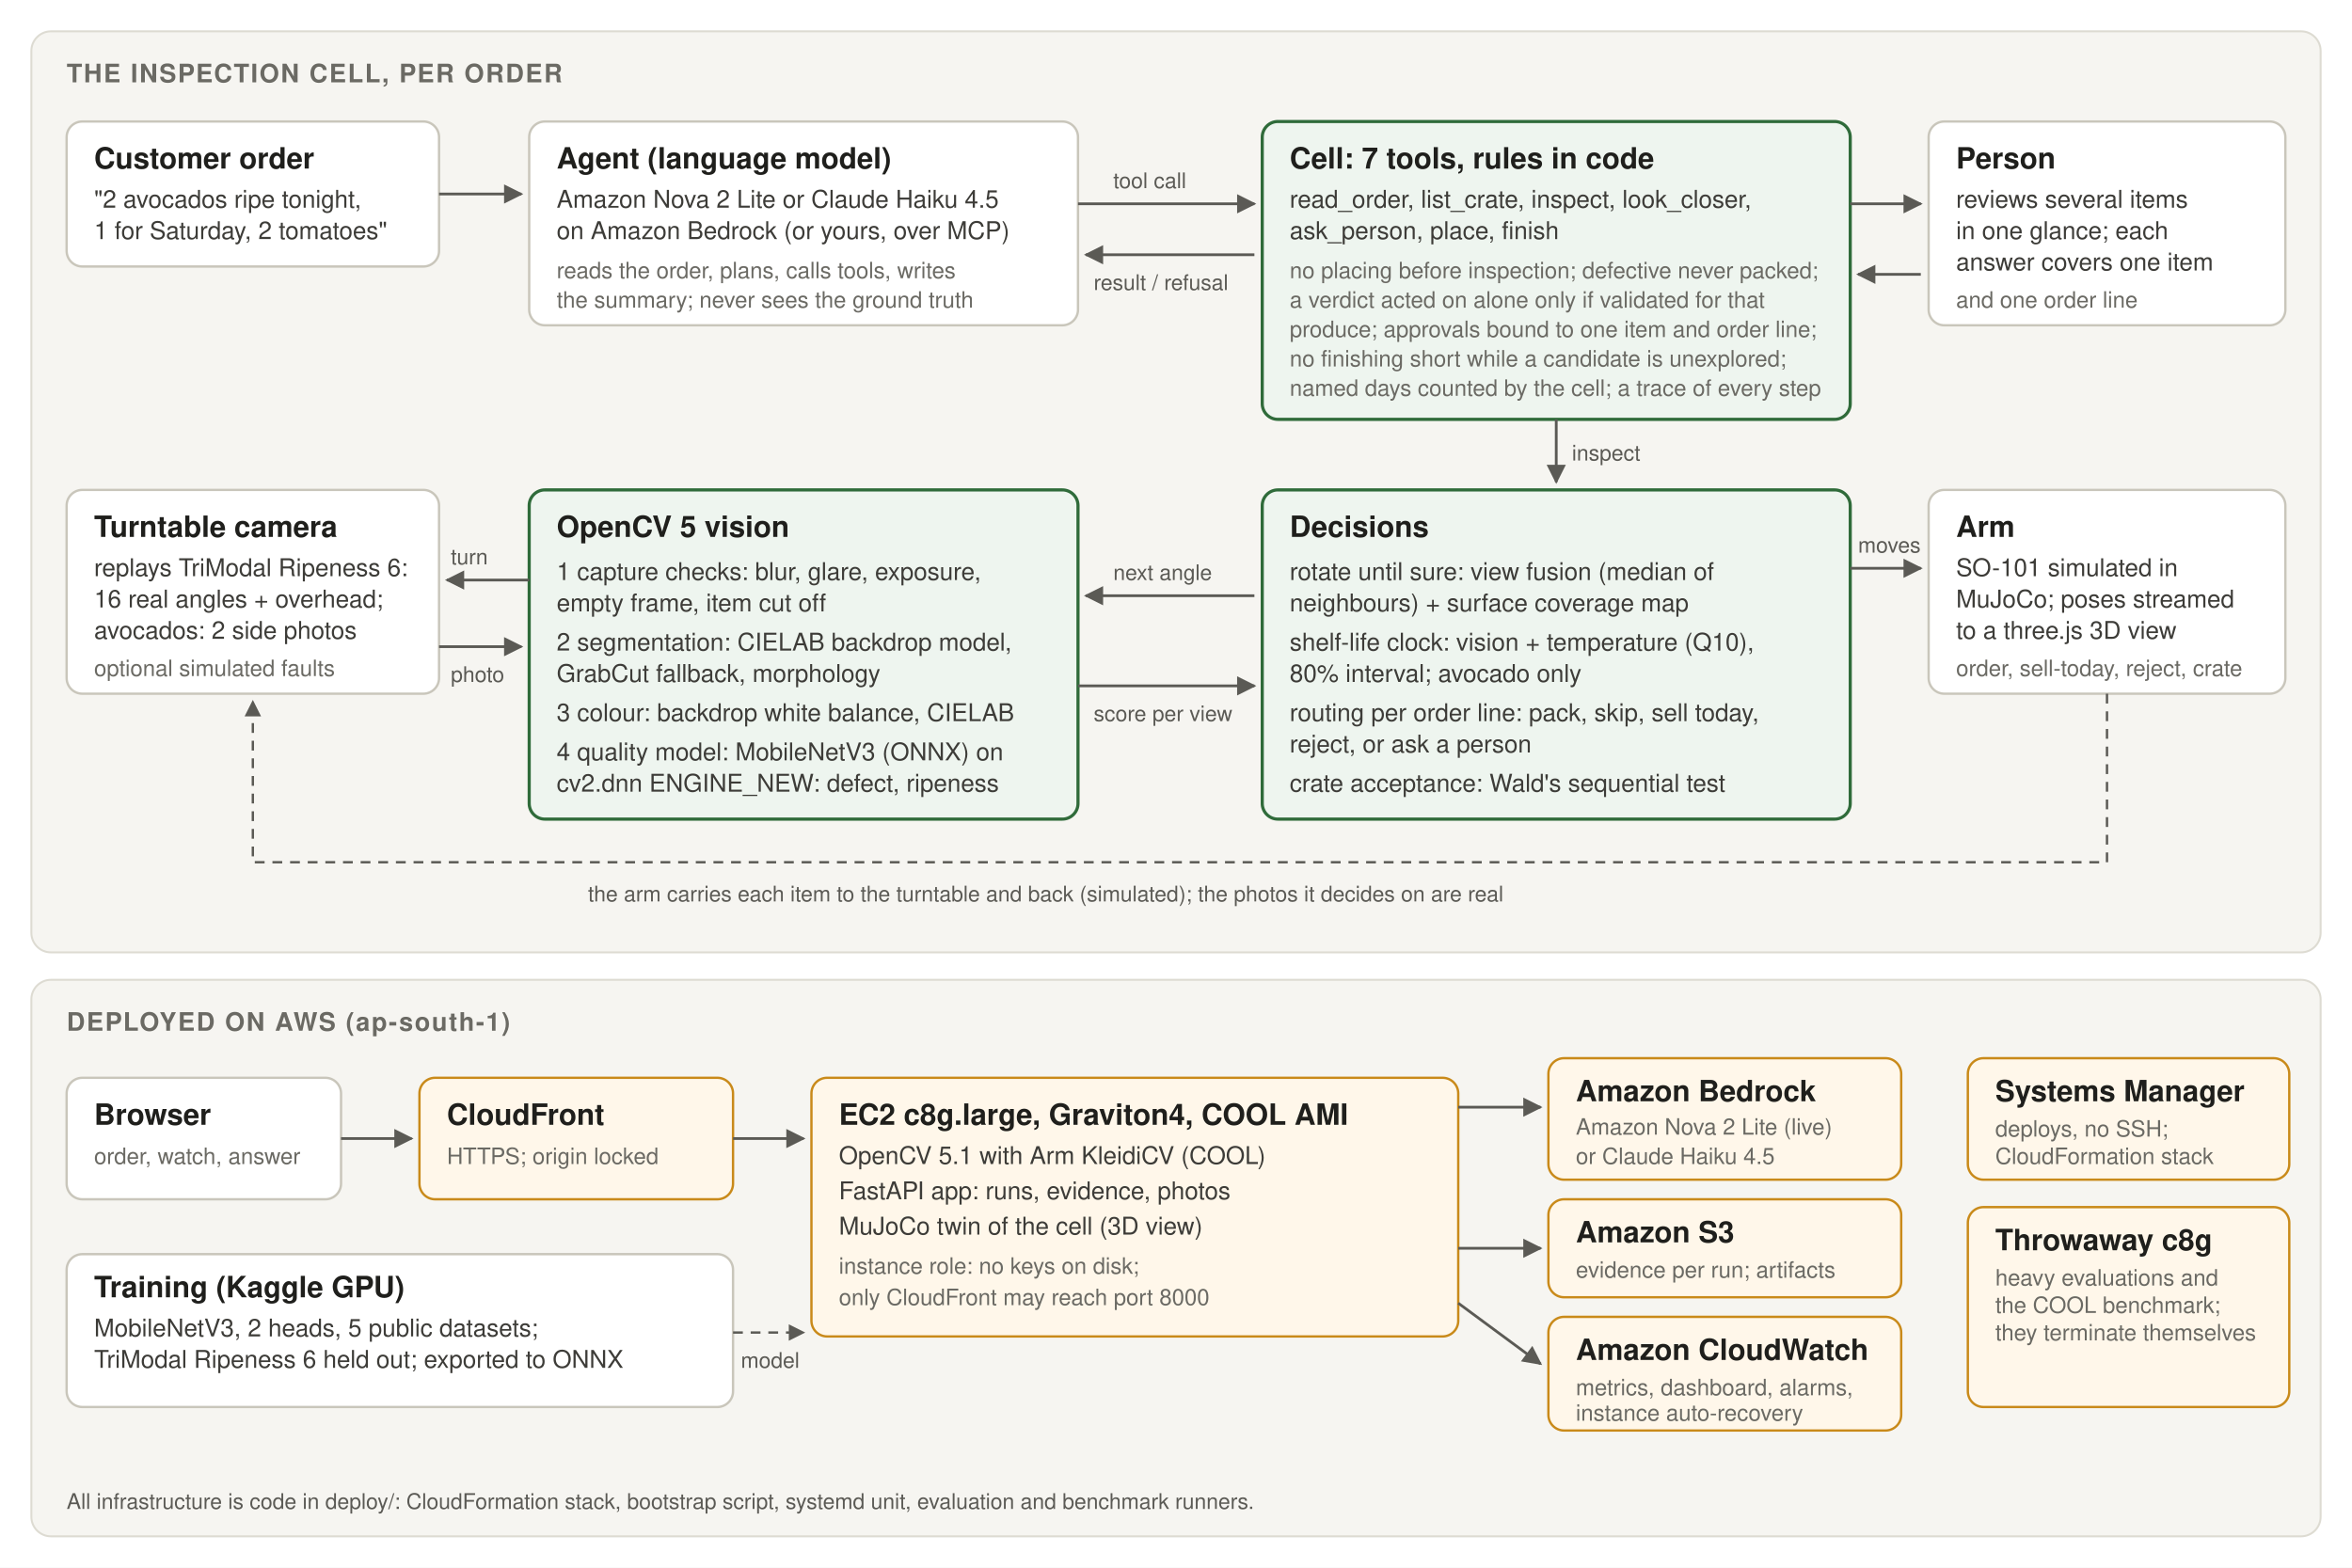
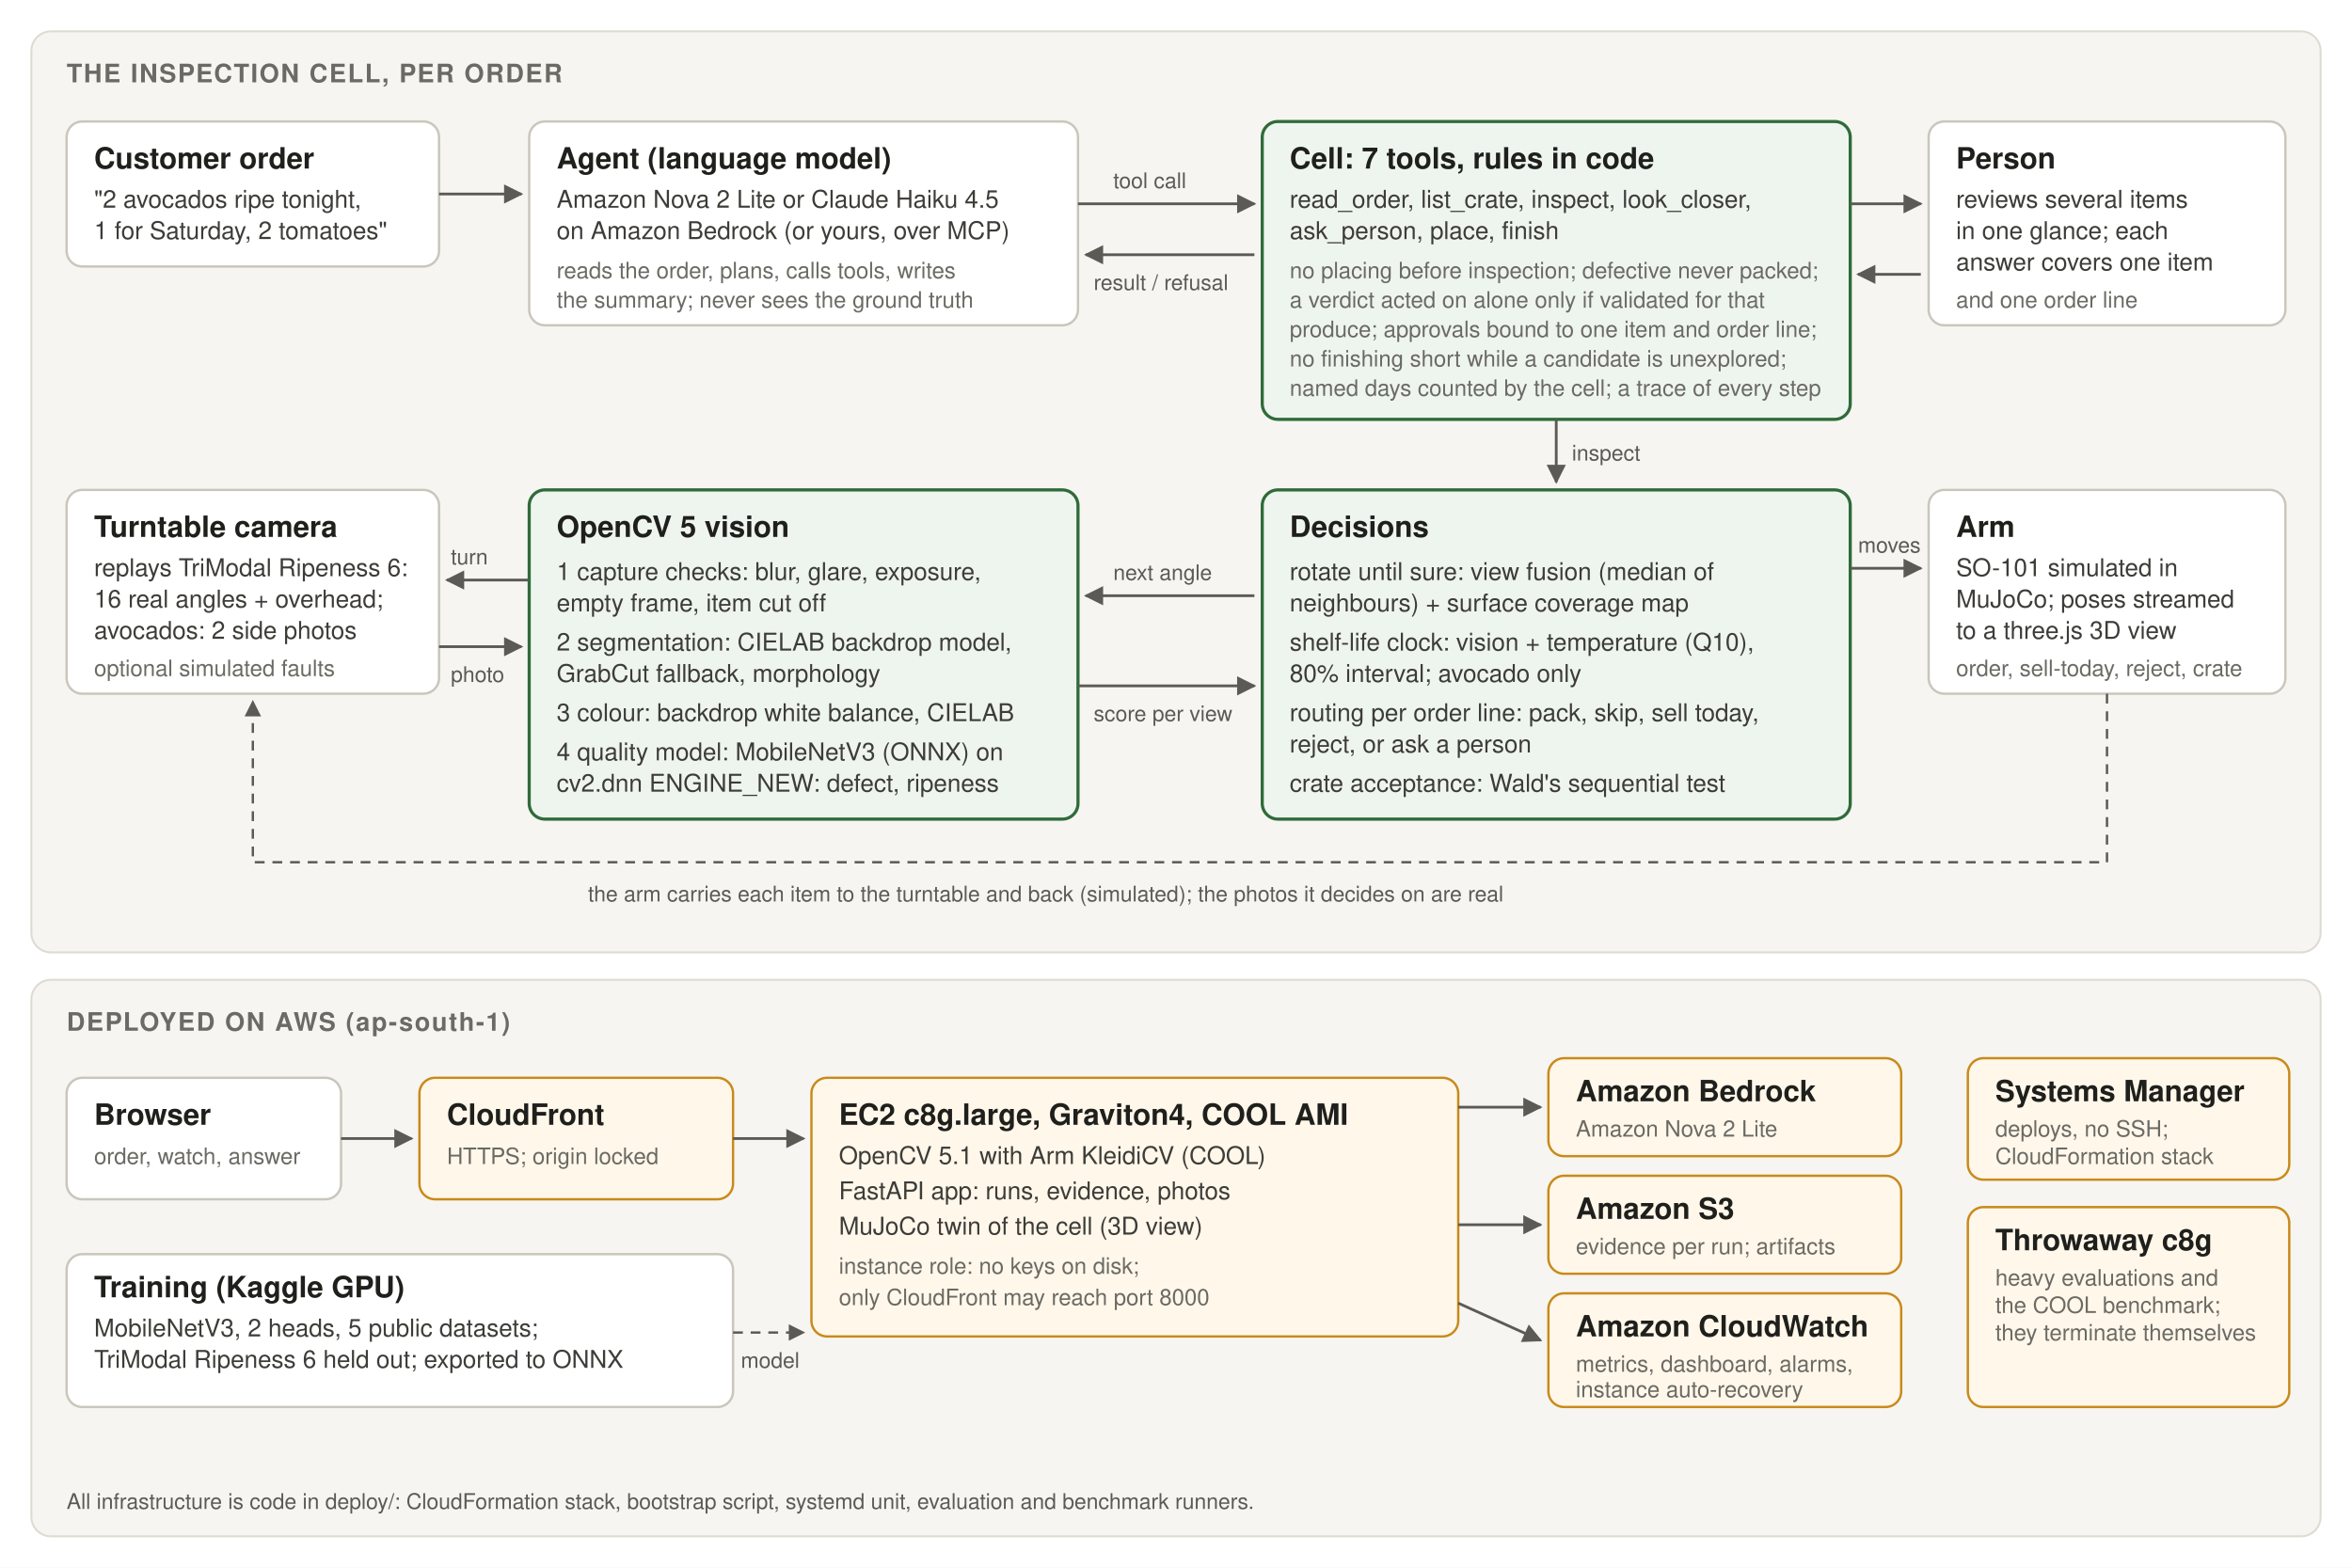
<svg xmlns="http://www.w3.org/2000/svg" viewBox="0 0 1200 800" width="1200" height="800" font-family="Segoe UI, Helvetica, Arial, sans-serif">
  <defs>
    <marker id="a" viewBox="0 0 10 10" refX="9" refY="5" markerWidth="7" markerHeight="7" orient="auto-start-reverse">
      <path d="M0,0 L10,5 L0,10 z" fill="#5b5a55" />
    </marker>
    <style>
      .band { fill: #f6f5f1; stroke: #dddbd2; }
      .box { fill: #ffffff; stroke: #c9c6bb; stroke-width: 1.2; }
      .key { fill: #eef5ef; stroke: #2f6b3a; stroke-width: 1.6; }
      .aws { fill: #fff7ea; stroke: #c98a1a; stroke-width: 1.2; }
      .h { font-size: 15px; font-weight: 600; fill: #1f1f1c; }
      .t { font-size: 12.5px; fill: #3d3c38; }
      .s { font-size: 11.5px; fill: #6b6a64; }
      .band-h { font-size: 13px; font-weight: 700; fill: #6b6a64; letter-spacing: 0.06em; }
      .line { stroke: #5b5a55; stroke-width: 1.4; fill: none; marker-end: url(#a); }
      .dash { stroke: #5b5a55; stroke-width: 1.2; fill: none; stroke-dasharray: 5 4; marker-end: url(#a); }
      .lbl { font-size: 11px; fill: #5b5a55; }
    </style>
  </defs>
  <rect width="1200" height="800" fill="#ffffff" />
  <rect class="band" x="16" y="16" width="1168" height="470" rx="10" />
  <text class="band-h" x="34" y="42">THE INSPECTION CELL, PER ORDER</text>
  <rect class="box" x="34" y="62" width="190" height="74" rx="8" />
  <text class="h" x="48" y="86">Customer order</text>
  <text class="t" x="48" y="106">"2 avocados ripe tonight,</text>
  <text class="t" x="48" y="122">1 for Saturday, 2 tomatoes"</text>
  <rect class="box" x="270" y="62" width="280" height="104" rx="8" />
  <text class="h" x="284" y="86">Agent (language model)</text>
  <text class="t" x="284" y="106">Amazon Nova 2 Lite or Claude Haiku 4.5</text>
  <text class="t" x="284" y="122">on Amazon Bedrock (or yours, over MCP)</text>
  <text class="s" x="284" y="142">reads the order, plans, calls tools, writes</text>
  <text class="s" x="284" y="157">the summary; never sees the ground truth</text>
  <rect class="key" x="644" y="62" width="300" height="152" rx="8" />
  <text class="h" x="658" y="86">Cell: 7 tools, rules in code</text>
  <text class="t" x="658" y="106">read_order, list_crate, inspect, look_closer,</text>
  <text class="t" x="658" y="122">ask_person, place, finish</text>
  <text class="s" x="658" y="142">no placing before inspection; defective never packed;</text>
  <text class="s" x="658" y="157">a verdict acted on alone only if validated for that</text>
  <text class="s" x="658" y="172">produce; approvals bound to one item and order line;</text>
  <text class="s" x="658" y="187">no finishing short while a candidate is unexplored;</text>
  <text class="s" x="658" y="202">named days counted by the cell; a trace of every step</text>
  <rect class="box" x="984" y="62" width="182" height="104" rx="8" />
  <text class="h" x="998" y="86">Person</text>
  <text class="t" x="998" y="106">reviews several items</text>
  <text class="t" x="998" y="122">in one glance; each</text>
  <text class="t" x="998" y="138">answer covers one item</text>
  <text class="s" x="998" y="157">and one order line</text>
  <rect class="box" x="34" y="250" width="190" height="104" rx="8" />
  <text class="h" x="48" y="274">Turntable camera</text>
  <text class="t" x="48" y="294">replays TriModal Ripeness 6:</text>
  <text class="t" x="48" y="310">16 real angles + overhead;</text>
  <text class="t" x="48" y="326">avocados: 2 side photos</text>
  <text class="s" x="48" y="345">optional simulated faults</text>
  <rect class="key" x="270" y="250" width="280" height="168" rx="8" />
  <text class="h" x="284" y="274">OpenCV 5 vision</text>
  <text class="t" x="284" y="296">1  capture checks: blur, glare, exposure,</text>
  <text class="t" x="284" y="312">    empty frame, item cut off</text>
  <text class="t" x="284" y="332">2  segmentation: CIELAB backdrop model,</text>
  <text class="t" x="284" y="348">    GrabCut fallback, morphology</text>
  <text class="t" x="284" y="368">3  colour: backdrop white balance, CIELAB</text>
  <text class="t" x="284" y="388">4  quality model: MobileNetV3 (ONNX) on</text>
  <text class="t" x="284" y="404">    cv2.dnn ENGINE_NEW: defect, ripeness</text>
  <rect class="key" x="644" y="250" width="300" height="168" rx="8" />
  <text class="h" x="658" y="274">Decisions</text>
  <text class="t" x="658" y="296">rotate until sure: view fusion (median of</text>
  <text class="t" x="658" y="312">neighbours) + surface coverage map</text>
  <text class="t" x="658" y="332">shelf-life clock: vision + temperature (Q10),</text>
  <text class="t" x="658" y="348">80% interval; avocado only</text>
  <text class="t" x="658" y="368">routing per order line: pack, skip, sell today,</text>
  <text class="t" x="658" y="384">reject, or ask a person</text>
  <text class="t" x="658" y="404">crate acceptance: Wald's sequential test</text>
  <rect class="box" x="984" y="250" width="182" height="104" rx="8" />
  <text class="h" x="998" y="274">Arm</text>
  <text class="t" x="998" y="294">SO-101 simulated in</text>
  <text class="t" x="998" y="310">MuJoCo; poses streamed</text>
  <text class="t" x="998" y="326">to a three.js 3D view</text>
  <text class="s" x="998" y="345">order, sell-today, reject, crate</text>
  <path class="line" d="M224,99 L266,99" />
  <path class="line" d="M550,104 L640,104" />
  <text class="lbl" x="568" y="96">tool call</text>
  <path class="line" d="M640,130 L554,130" />
  <text class="lbl" x="558" y="148">result / refusal</text>
  <path class="line" d="M944,104 L980,104" />
  <path class="line" d="M980,140 L948,140" />
  <path class="line" d="M794,214 L794,246" />
  <text class="lbl" x="802" y="235">inspect</text>
  <path class="line" d="M640,304 L554,304" />
  <text class="lbl" x="568" y="296">next angle</text>
  <path class="line" d="M550,350 L640,350" />
  <text class="lbl" x="558" y="368">score per view</text>
  <path class="line" d="M270,296 L228,296" />
  <text class="lbl" x="230" y="288">turn</text>
  <path class="line" d="M224,330 L266,330" />
  <text class="lbl" x="230" y="348">photo</text>
  <path class="line" d="M944,290 L980,290" />
  <text class="lbl" x="948" y="282">moves</text>
  <path class="dash" d="M1075,354 L1075,440 L129,440 L129,358" />
  <text class="lbl" x="300" y="460">the arm carries each item to the turntable and back (simulated); the photos it decides on are real</text>
  <rect class="band" x="16" y="500" width="1168" height="284" rx="10" />
  <text class="band-h" x="34" y="526">DEPLOYED ON AWS (ap-south-1)</text>
  <rect class="box" x="34" y="550" width="140" height="62" rx="8" />
  <text class="h" x="48" y="574">Browser</text>
  <text class="s" x="48" y="594">order, watch, answer</text>
  <rect class="aws" x="214" y="550" width="160" height="62" rx="8" />
  <text class="h" x="228" y="574">CloudFront</text>
  <text class="s" x="228" y="594">HTTPS; origin locked</text>
  <rect class="aws" x="414" y="550" width="330" height="132" rx="8" />
  <text class="h" x="428" y="574">EC2 c8g.large, Graviton4, COOL AMI</text>
  <text class="t" x="428" y="594">OpenCV 5.1 with Arm KleidiCV (COOL)</text>
  <text class="t" x="428" y="612">FastAPI app: runs, evidence, photos</text>
  <text class="t" x="428" y="630">MuJoCo twin of the cell (3D view)</text>
  <text class="s" x="428" y="650">instance role: no keys on disk;</text>
  <text class="s" x="428" y="666">only CloudFront may reach port 8000</text>
-   <rect class="aws" x="790" y="540" width="180" height="62" rx="8" />
+   <rect class="aws" x="790" y="540" width="180" height="50" rx="8" />
  <text class="h" x="804" y="562">Amazon Bedrock</text>
-   <text class="s" x="804" y="579">Amazon Nova 2 Lite (live)</text>
-   <text class="s" x="804" y="594">or Claude Haiku 4.5</text>
-   <rect class="aws" x="790" y="612" width="180" height="50" rx="8" />
-   <text class="h" x="804" y="634">Amazon S3</text>
-   <text class="s" x="804" y="652">evidence per run; artifacts</text>
-   <rect class="aws" x="790" y="672" width="180" height="58" rx="8" />
-   <text class="h" x="804" y="694">Amazon CloudWatch</text>
-   <text class="s" x="804" y="712">metrics, dashboard, alarms,</text>
-   <text class="s" x="804" y="725">instance auto-recovery</text>
+   <text class="s" x="804" y="580">Amazon Nova 2 Lite</text>
+   <rect class="aws" x="790" y="600" width="180" height="50" rx="8" />
+   <text class="h" x="804" y="622">Amazon S3</text>
+   <text class="s" x="804" y="640">evidence per run; artifacts</text>
+   <rect class="aws" x="790" y="660" width="180" height="58" rx="8" />
+   <text class="h" x="804" y="682">Amazon CloudWatch</text>
+   <text class="s" x="804" y="700">metrics, dashboard, alarms,</text>
+   <text class="s" x="804" y="713">instance auto-recovery</text>
  <rect class="aws" x="1004" y="540" width="164" height="62" rx="8" />
  <text class="h" x="1018" y="562">Systems Manager</text>
  <text class="s" x="1018" y="580">deploys, no SSH;</text>
  <text class="s" x="1018" y="594">CloudFormation stack</text>
  <rect class="aws" x="1004" y="616" width="164" height="102" rx="8" />
  <text class="h" x="1018" y="638">Throwaway c8g</text>
  <text class="s" x="1018" y="656">heavy evaluations and</text>
  <text class="s" x="1018" y="670">the COOL benchmark;</text>
  <text class="s" x="1018" y="684">they terminate themselves</text>
  <rect class="box" x="34" y="640" width="340" height="78" rx="8" />
  <text class="h" x="48" y="662">Training (Kaggle GPU)</text>
  <text class="t" x="48" y="682">MobileNetV3, 2 heads, 5 public datasets;</text>
  <text class="t" x="48" y="698">TriModal Ripeness 6 held out; exported to ONNX</text>
  <path class="line" d="M174,581 L210,581" />
  <path class="line" d="M374,581 L410,581" />
  <path class="line" d="M744,565 L786,565" />
-   <path class="line" d="M744,637 L786,637" />
-   <path class="line" d="M744,665 L786,696" />
+   <path class="line" d="M744,625 L786,625" />
+   <path class="line" d="M744,665 L786,684" />
  <path class="dash" d="M374,680 L410,680" />
  <text class="lbl" x="378" y="698">model</text>
  <text class="lbl" x="34" y="770">All infrastructure is code in deploy/: CloudFormation stack, bootstrap script, systemd unit, evaluation and benchmark runners.</text>
</svg>
